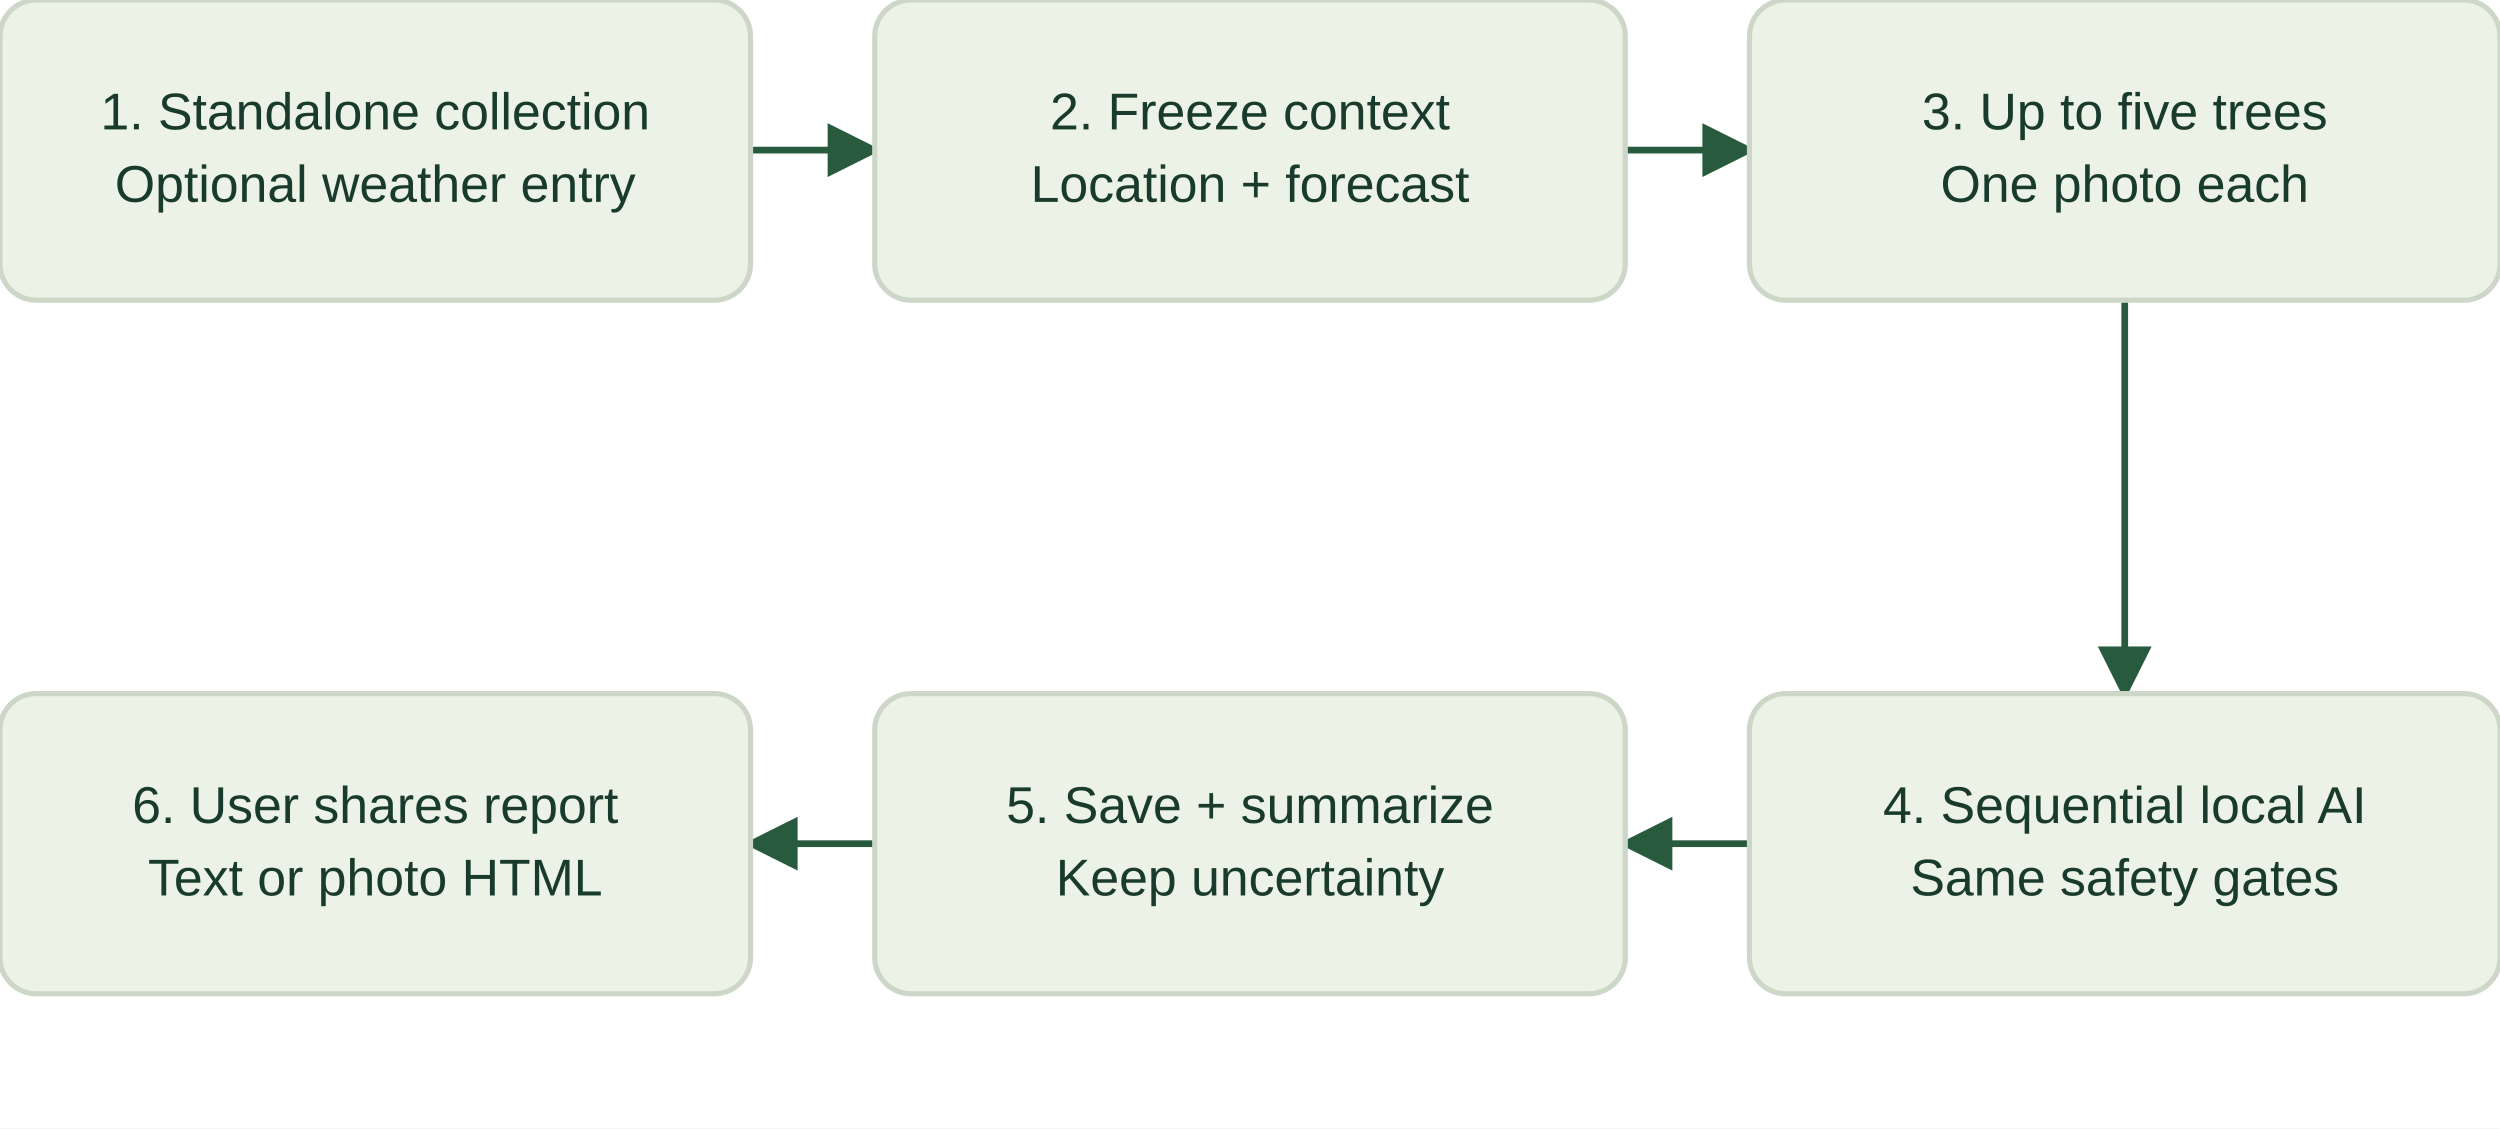
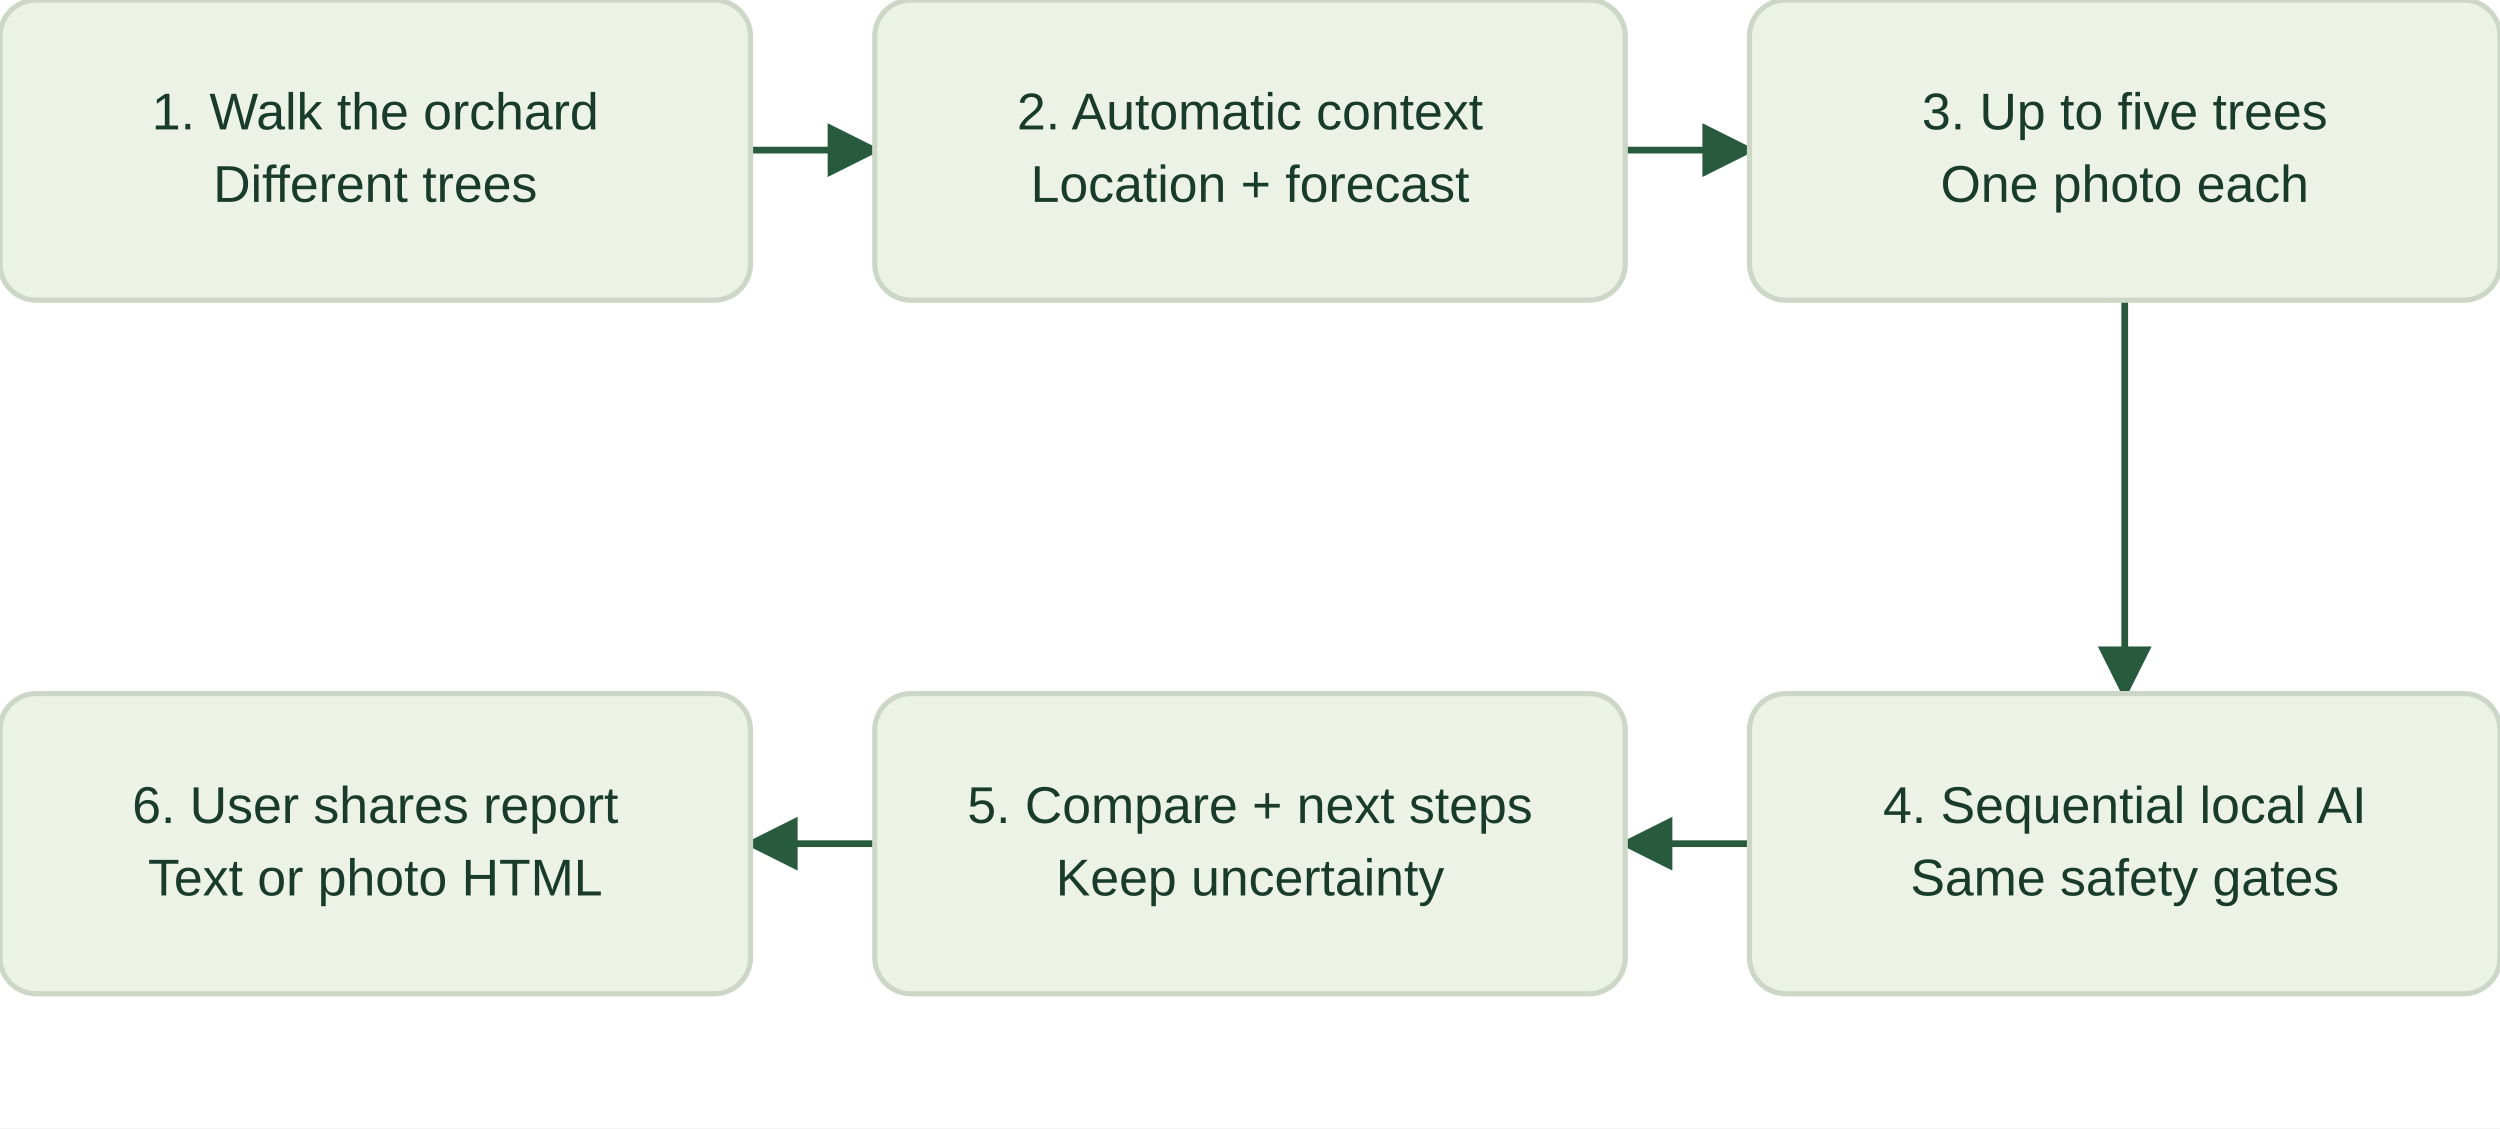
<svg xmlns="http://www.w3.org/2000/svg" viewBox="0 0 483 218" role="img" aria-label="inspection architecture diagram">
  <rect width="483" height="218" fill="white" />
  <defs>
    <marker id="arrow" markerWidth="8" markerHeight="8" refX="7" refY="4" orient="auto">
      <path d="M0,0 L8,4 L0,8" fill="#285B3E" />
    </marker>
  </defs>
  <line x1="145" y1="29.0" x2="169" y2="29.0" stroke="#285B3E" stroke-width="1.3" marker-end="url(#arrow)" />
  <line x1="314" y1="29.0" x2="338" y2="29.0" stroke="#285B3E" stroke-width="1.3" marker-end="url(#arrow)" />
  <line x1="410.5" y1="58" x2="410.5" y2="134" stroke="#285B3E" stroke-width="1.3" marker-end="url(#arrow)" />
  <line x1="338" y1="163.0" x2="314" y2="163.0" stroke="#285B3E" stroke-width="1.3" marker-end="url(#arrow)" />
  <line x1="169" y1="163.0" x2="145" y2="163.0" stroke="#285B3E" stroke-width="1.3" marker-end="url(#arrow)" />
  <rect x="0" y="0" width="145" height="58" rx="7" fill="#EDF2E7" stroke="#CDD7C8" />
-   <text x="72.5" y="25.0" text-anchor="middle" font-family="Arial,sans-serif" font-size="10" fill="#193B2B">1. Standalone collection</text>
-   <text x="72.5" y="39.0" text-anchor="middle" font-family="Arial,sans-serif" font-size="10" fill="#193B2B">Optional weather entry</text>
+   <text x="72.5" y="25.0" text-anchor="middle" font-family="Arial,sans-serif" font-size="10" fill="#193B2B">1. Walk the orchard</text>
+   <text x="72.5" y="39.0" text-anchor="middle" font-family="Arial,sans-serif" font-size="10" fill="#193B2B">Different trees</text>
  <rect x="169" y="0" width="145" height="58" rx="7" fill="#EDF2E7" stroke="#CDD7C8" />
-   <text x="241.5" y="25.0" text-anchor="middle" font-family="Arial,sans-serif" font-size="10" fill="#193B2B">2. Freeze context</text>
+   <text x="241.5" y="25.0" text-anchor="middle" font-family="Arial,sans-serif" font-size="10" fill="#193B2B">2. Automatic context</text>
  <text x="241.5" y="39.0" text-anchor="middle" font-family="Arial,sans-serif" font-size="10" fill="#193B2B">Location + forecast</text>
  <rect x="338" y="0" width="145" height="58" rx="7" fill="#EDF2E7" stroke="#CDD7C8" />
  <text x="410.5" y="25.0" text-anchor="middle" font-family="Arial,sans-serif" font-size="10" fill="#193B2B">3. Up to five trees</text>
  <text x="410.5" y="39.0" text-anchor="middle" font-family="Arial,sans-serif" font-size="10" fill="#193B2B">One photo each</text>
  <rect x="338" y="134" width="145" height="58" rx="7" fill="#EDF2E7" stroke="#CDD7C8" />
  <text x="410.5" y="159.0" text-anchor="middle" font-family="Arial,sans-serif" font-size="10" fill="#193B2B">4. Sequential local AI</text>
  <text x="410.5" y="173.0" text-anchor="middle" font-family="Arial,sans-serif" font-size="10" fill="#193B2B">Same safety gates</text>
  <rect x="169" y="134" width="145" height="58" rx="7" fill="#EDF2E7" stroke="#CDD7C8" />
-   <text x="241.5" y="159.0" text-anchor="middle" font-family="Arial,sans-serif" font-size="10" fill="#193B2B">5. Save + summarize</text>
+   <text x="241.5" y="159.0" text-anchor="middle" font-family="Arial,sans-serif" font-size="10" fill="#193B2B">5. Compare + next steps</text>
  <text x="241.5" y="173.0" text-anchor="middle" font-family="Arial,sans-serif" font-size="10" fill="#193B2B">Keep uncertainty</text>
  <rect x="0" y="134" width="145" height="58" rx="7" fill="#EDF2E7" stroke="#CDD7C8" />
  <text x="72.5" y="159.0" text-anchor="middle" font-family="Arial,sans-serif" font-size="10" fill="#193B2B">6. User shares report</text>
  <text x="72.5" y="173.0" text-anchor="middle" font-family="Arial,sans-serif" font-size="10" fill="#193B2B">Text or photo HTML</text>
</svg>
